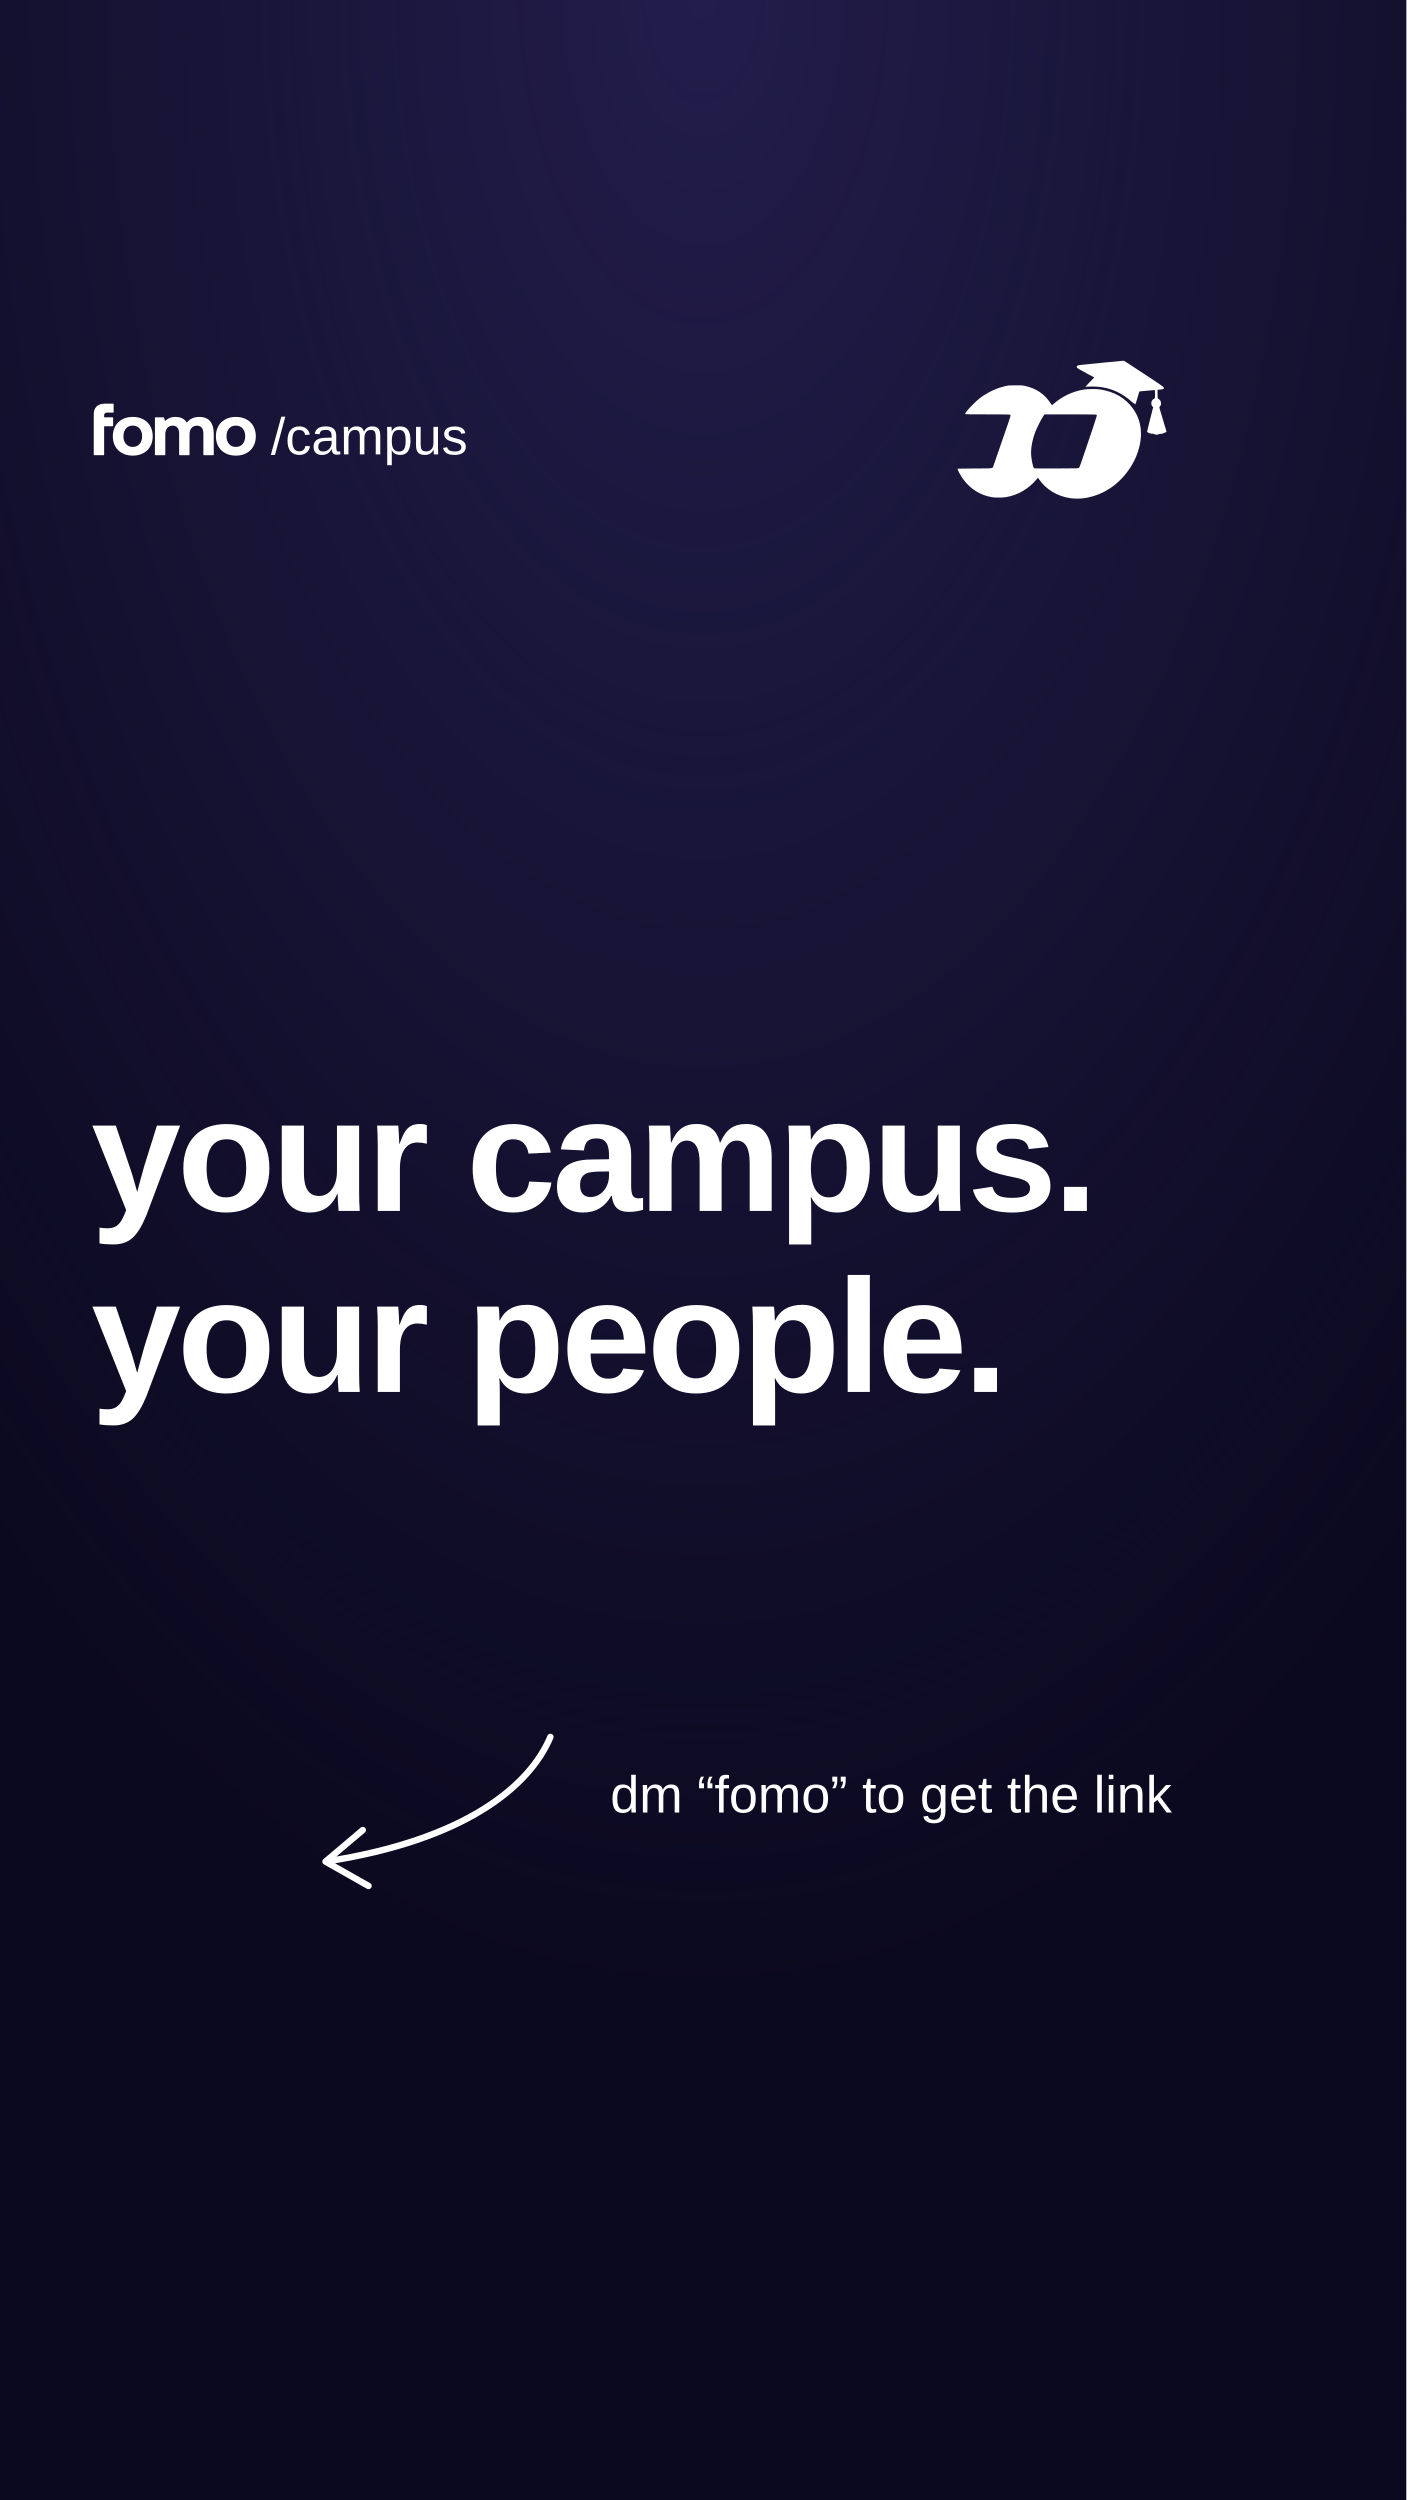
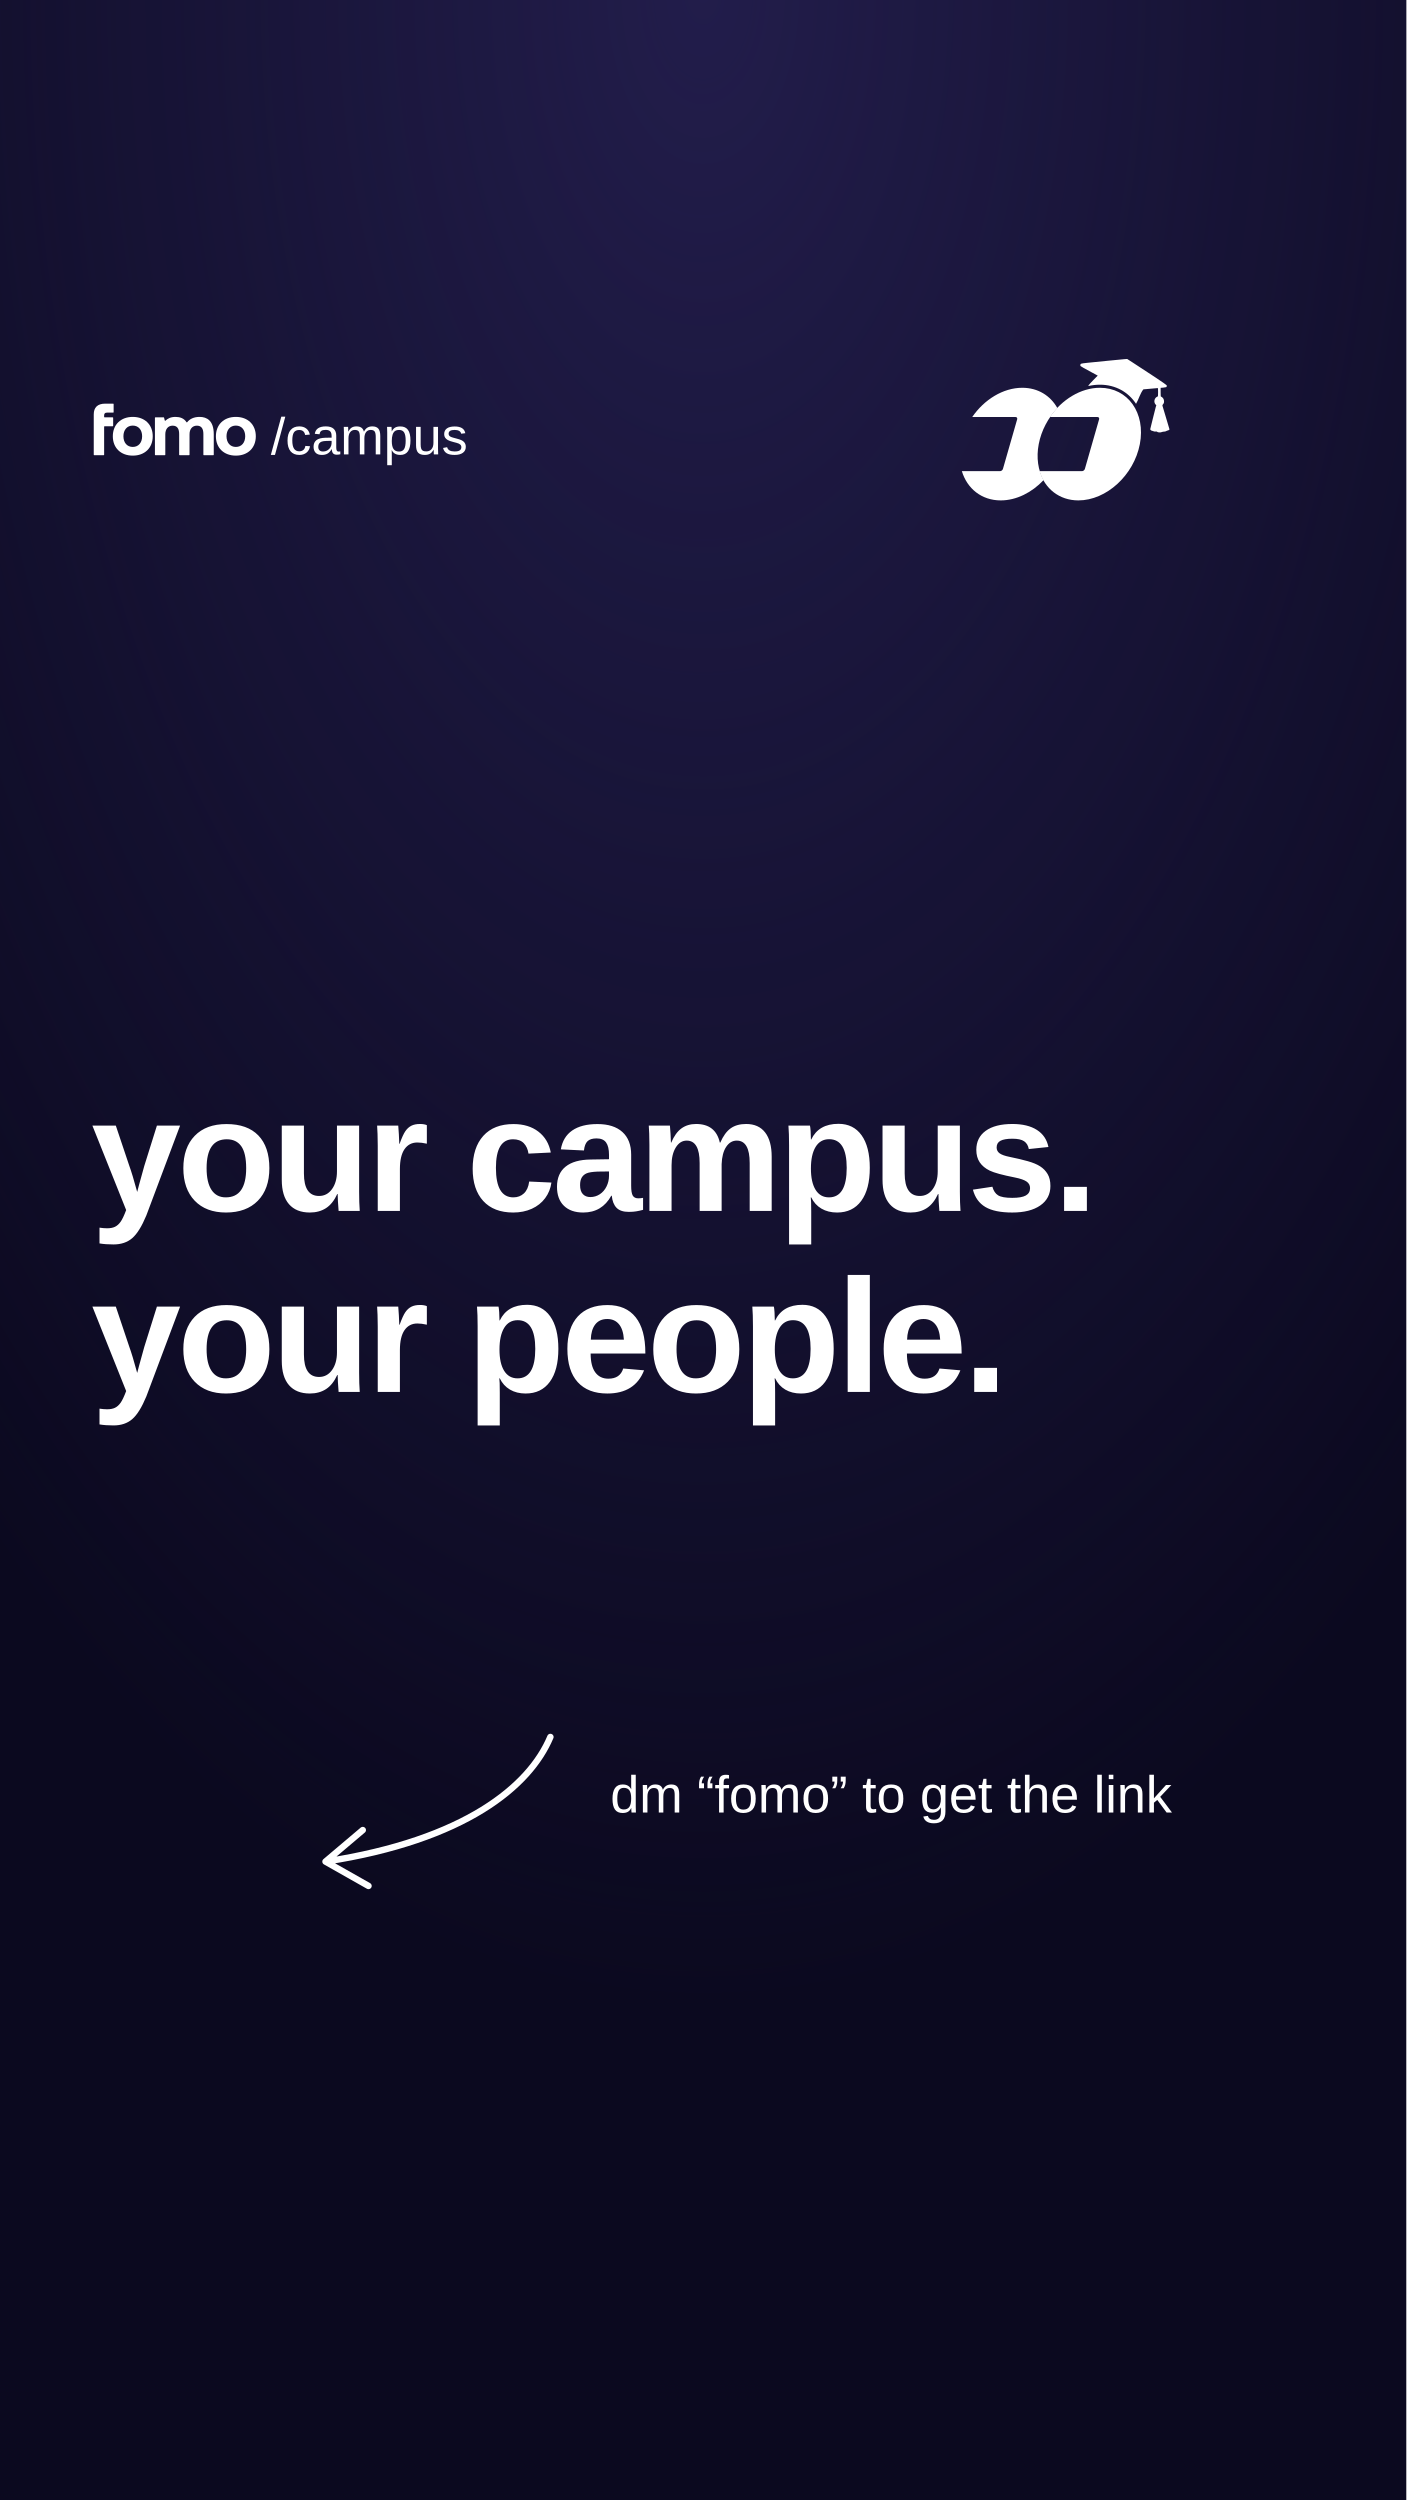
<svg xmlns="http://www.w3.org/2000/svg" xmlns:xlink="http://www.w3.org/1999/xlink" width="1080" height="1920" viewBox="0 0 1080 1920" role="img" aria-labelledby="title description">
  <defs>
    <style>text{font-family:Aeonik,Arial,sans-serif}</style>
-     <symbol id="fomo-campus-mark" viewBox="0 0 620 415">
-       <g fill="currentColor" fill-rule="evenodd" transform="translate(-240.190 -291.993) scale(0.815589)">
-         <path d="M704.000,851.489 C659.298,845.350 618.849,821.276 595.279,786.779 L590.531,779.831 L586.540,784.665 C558.138,819.063 520.232,841.118 477.500,848.109 C467.438,849.755 440.897,849.775 431.000,848.144 C390.066,841.399 356.287,820.720 330.727,786.759 C320.650,773.369 307.823,749.353 310.282,748.480 C310.952,748.242 338.147,747.924 370.715,747.774 C437.969,747.463 431.842,748.359 435.217,738.339 C436.299,735.128 440.265,723.725 444.030,713.000 C452.124,689.943 474.687,624.651 486.579,589.869 C491.210,576.322 495.000,564.542 495.000,563.691 C495.000,562.839 494.293,561.436 493.429,560.571 C492.027,559.170 483.541,559.000 415.051,559.000 C348.565,559.000 338.080,558.802 337.020,557.524 C336.010,556.307 336.975,554.517 342.549,547.274 C351.040,536.242 375.944,511.356 386.500,503.355 C415.124,481.659 446.747,466.787 479.000,459.852 C488.127,457.890 492.509,457.588 512.500,457.547 C533.032,457.505 536.614,457.749 545.881,459.824 C584.401,468.449 613.143,487.752 633.619,518.750 C636.617,523.288 639.264,527.000 639.501,527.000 C639.739,527.000 642.144,525.037 644.846,522.637 C674.311,496.467 711.276,478.895 750.500,472.411 C763.328,470.290 794.041,469.982 806.500,471.849 C856.836,479.392 895.899,501.942 921.968,538.507 C954.832,584.602 958.909,641.335 933.881,704.280 C919.198,741.207 891.383,778.611 859.500,804.302 C813.865,841.075 756.010,858.632 704.000,851.489 Z M733.852,745.500 C734.901,744.400 737.568,738.100 739.778,731.500 C741.988,724.900 748.839,704.875 755.003,687.000 C774.125,631.539 796.000,565.624 796.000,563.462 C796.000,562.328 795.460,560.860 794.800,560.200 C793.884,559.284 772.221,559.000 703.396,559.000 L613.193,559.000 L607.900,567.250 C600.996,578.011 590.163,598.929 584.528,612.379 C570.986,644.701 564.625,678.053 567.010,704.228 C568.643,722.141 573.768,744.378 576.815,746.768 C578.095,747.772 594.392,747.980 655.188,747.768 C730.463,747.505 731.982,747.461 733.852,745.500 Z M998.299,628.894 C996.539,628.385 994.824,627.524 994.489,626.982 C994.146,626.428 992.190,626.266 990.022,626.612 C987.410,627.030 985.121,626.708 982.929,625.615 C981.149,624.727 978.923,624.000 977.981,624.000 C975.197,624.000 970.787,619.991 971.523,618.130 C971.877,617.233 975.979,600.548 980.638,581.052 C985.297,561.556 989.956,543.106 990.991,540.052 L992.872,534.500 L990.500,532.000 C982.248,523.304 985.952,507.770 997.250,503.694 C998.807,503.132 999.000,501.464 999.000,488.531 C999.000,480.539 998.672,474.000 998.272,474.000 C995.946,474.000 949.957,478.091 947.317,478.533 C943.666,479.144 944.526,477.033 936.947,504.000 C934.088,514.175 931.444,522.838 931.072,523.252 C930.186,524.238 922.689,519.440 916.433,513.885 C885.904,486.771 853.740,470.988 815.991,464.599 C802.027,462.235 782.154,461.195 768.545,462.114 C761.969,462.559 756.404,462.737 756.178,462.511 C755.952,462.285 762.816,454.929 771.432,446.164 L787.096,430.229 L769.798,420.922 C739.352,404.542 727.553,397.893 726.782,396.682 C725.220,394.225 725.982,390.057 728.250,388.655 C729.634,387.800 738.967,386.442 752.500,385.127 C764.600,383.951 796.325,380.774 823.000,378.067 C849.675,375.360 875.775,372.844 881.000,372.477 L890.500,371.808 L909.000,383.723 C968.284,421.904 1027.749,461.663 1028.963,463.931 C1030.330,466.486 1029.516,469.662 1027.182,470.880 C1026.257,471.362 1021.562,472.077 1016.750,472.468 L1008.000,473.180 L1008.000,488.590 C1008.000,499.093 1008.349,504.000 1009.096,504.000 C1011.343,504.000 1016.111,508.296 1018.023,512.044 C1020.213,516.339 1020.635,523.898 1018.875,527.316 C1018.256,528.517 1016.830,530.510 1015.706,531.745 C1013.883,533.746 1013.790,534.397 1014.850,537.745 C1015.504,539.810 1021.252,559.030 1027.624,580.456 L1039.210,619.412 L1036.994,621.206 C1035.775,622.193 1033.954,623.000 1032.946,623.000 C1031.939,623.000 1029.564,623.915 1027.670,625.032 C1025.599,626.254 1022.684,627.005 1020.362,626.915 C1018.238,626.833 1014.700,627.473 1012.500,628.339 C1008.042,630.092 1003.110,630.285 998.299,628.894 Z" />
+     <symbol id="fomo-campus-mark" viewBox="8.462 10.242 96.553 66.399">
+       <g fill="currentColor">
+         <path d="M36.975 24.359C44.107 24.359 49.794 27.951 52.948 33.596C48.763 38.042 45.662 43.761 44.468 50C43.274 56.239 44.187 61.957 46.67 66.403C41.355 72.047 34.293 75.641 27.161 75.641C18.432 75.641 11.866 70.259 9.462 62.32H26.848C27.416 62.319 28.006 61.859 28.169 61.293L34.649 38.704C34.81 38.138 34.481 37.678 33.915 37.678H14.179C19.621 29.74 28.247 24.359 36.975 24.359Z" />
+         <path d="M72.329 24.359C85.078 24.359 93.216 35.837 90.506 49.999C87.797 64.16 75.265 75.641 62.515 75.641C53.786 75.641 47.22 70.259 44.816 62.32H64.154C64.722 62.319 65.313 61.859 65.476 61.293L71.954 38.704C72.116 38.138 71.788 37.678 71.221 37.678H49.532C54.974 29.74 63.6 24.359 72.329 24.359Z" />
+       </g>
+       <g fill="currentColor" fill-rule="evenodd" transform="translate(-30.72947 -36.96659) scale(0.1296604)">
+         <path d="M998.299,628.894 C996.539,628.385 994.824,627.524 994.489,626.982 C994.146,626.428 992.190,626.266 990.022,626.612 C987.410,627.030 985.121,626.708 982.929,625.615 C981.149,624.727 978.923,624.000 977.981,624.000 C975.197,624.000 970.787,619.991 971.523,618.130 C971.877,617.233 975.979,600.548 980.638,581.052 C985.297,561.556 989.956,543.106 990.991,540.052 L992.872,534.500 L990.500,532.000 C982.248,523.304 985.952,507.770 997.250,503.694 C998.807,503.132 999.000,501.464 999.000,488.531 C999.000,480.539 998.672,474.000 998.272,474.000 C995.946,474.000 949.957,478.091 947.317,478.533 C935.748,493.339 930.894,513.9 921.639,529.325 C914.891,519.031 907.019,509.67 898.139,501.427 C889.259,493.183 879.369,486.058 868.608,480.233 C857.847,474.409 846.214,469.886 833.866,466.827 C821.518,463.767 808.455,462.17 794.83,462.17 C780.958,462.17 767.158,463.824 753.624,466.942 C755.952,462.285 762.816,454.929 771.432,446.164 L787.096,430.229 L769.798,420.922 C739.352,404.542 727.553,397.893 726.782,396.682 C725.220,394.225 725.982,390.057 728.250,388.655 C729.634,387.800 738.967,386.442 752.500,385.127 C764.600,383.951 796.325,380.774 823.000,378.067 C849.675,375.360 875.775,372.844 881.000,372.477 L890.500,371.808 L909.000,383.723 C968.284,421.904 1027.749,461.663 1028.963,463.931 C1030.330,466.486 1029.516,469.662 1027.182,470.880 C1026.257,471.362 1021.562,472.077 1016.750,472.468 L1008.000,473.180 L1008.000,488.590 C1008.000,499.093 1008.349,504.000 1009.096,504.000 C1011.343,504.000 1016.111,508.296 1018.023,512.044 C1020.213,516.339 1020.635,523.898 1018.875,527.316 C1018.256,528.517 1016.830,530.510 1015.706,531.745 C1013.883,533.746 1013.790,534.397 1014.850,537.745 C1015.504,539.810 1021.252,559.030 1027.624,580.456 L1039.210,619.412 L1036.994,621.206 C1035.775,622.193 1033.954,623.000 1032.946,623.000 C1031.939,623.000 1029.564,623.915 1027.670,625.032 C1025.599,626.254 1022.684,627.005 1020.362,626.915 C1018.238,626.833 1014.700,627.473 1012.500,628.339 C1008.042,630.092 1003.110,630.285 998.299,628.894 Z" />
      </g>
    </symbol>
    <symbol id="fomo-wordmark" viewBox="0 0 352 113">
      <path d="M0.003 23.325C0.003 8.468 7.991 0 24.923 0H42.105C42.675 0 43.134 0.46 43.134 1.029V18.462C43.134 19.031 42.675 19.49 42.105 19.49H28.757C24.443 19.49 22.526 21.408 22.526 25.561V28.685C22.526 29.255 22.985 29.714 23.555 29.714H41.076C41.646 29.714 42.105 30.174 42.105 30.743V48.014C42.105 48.584 41.646 49.043 41.076 49.043H23.555C22.985 49.043 22.526 49.503 22.526 50.072V110.797C22.526 111.366 22.066 111.826 21.497 111.826H1.029C0.46 111.826 0 111.366 0 110.797V23.325H0.003Z" fill="currentColor" />
      <path d="M41.381 70.769C41.381 45.528 58.636 28.757 84.673 28.757C110.711 28.757 127.965 45.531 127.965 70.769C127.965 96.008 110.711 112.782 84.673 112.782C58.636 112.782 41.381 96.008 41.381 70.769ZM104.959 70.769C104.959 57.192 97.291 47.606 84.67 47.606C72.049 47.606 64.384 57.192 64.384 70.769C64.384 84.347 72.052 93.933 84.67 93.933C97.287 93.933 104.959 84.347 104.959 70.769Z" fill="currentColor" />
      <path d="M260.369 65.978V110.796C260.369 111.366 259.909 111.825 259.34 111.825H238.872C238.302 111.825 237.843 111.366 237.843 110.796V65.817C237.843 53.995 233.371 47.767 223.785 47.767C214.199 47.767 207.491 54.794 207.81 67.415V110.796C207.81 111.366 207.35 111.825 206.781 111.825H186.313C185.744 111.825 185.284 111.366 185.284 110.796V65.817C185.284 53.995 180.812 47.767 171.065 47.767C161.318 47.767 155.251 55.117 155.251 66.616V110.796C155.251 111.366 154.792 111.825 154.222 111.825H133.754C133.185 111.825 132.725 111.366 132.725 110.796V30.746C132.725 30.177 133.185 29.717 133.754 29.717H151.571C152.044 29.717 152.456 30.039 152.569 30.495L154.088 36.58C154.246 37.211 155.028 37.447 155.501 37.002C160.183 32.615 166.476 28.757 177.451 28.757C186.961 28.757 195.882 31.703 201.246 40.284C201.565 40.791 202.281 40.836 202.652 40.362C208.307 33.136 217.317 28.757 229.687 28.757C245.662 28.757 260.358 37.063 260.358 65.978H260.369Z" fill="currentColor" />
      <path d="M265.029 70.769C265.029 45.528 282.284 28.757 308.321 28.757C334.359 28.757 351.613 45.531 351.613 70.769C351.613 96.008 334.359 112.782 308.321 112.782C282.284 112.782 265.029 96.008 265.029 70.769ZM328.607 70.769C328.607 57.192 320.939 47.606 308.318 47.606C295.697 47.606 288.032 57.192 288.032 70.769C288.032 84.347 295.7 93.933 308.318 93.933C320.935 93.933 328.607 84.347 328.607 70.769Z" fill="currentColor" />
    </symbol>
    <radialGradient id="glow" cx=".5" cy="0" r=".8">
      <stop stop-color="#221D4B" />
      <stop offset="1" stop-color="#221D4B" stop-opacity="0" />
    </radialGradient>
  </defs>
  <g id="background">
    <rect width="1080" height="1920" fill="#0B091F" />
    <rect width="1080" height="1920" fill="url(#glow)" />
  </g>
  <g id="brand" color="#FFFFFF">
    <use href="#fomo-wordmark" xlink:href="#fomo-wordmark" x="72" y="310" width="124.6" height="40" />
    <text x="208" y="349" font-size="40" font-weight="500" fill="#FFFFFF">/campus</text>
-     <use href="#fomo-campus-mark" xlink:href="#fomo-campus-mark" x="732" y="274" width="167.3" height="112" />
+     <use href="#fomo-campus-mark" xlink:href="#fomo-campus-mark" x="737" y="274" width="162.9" height="112" />
  </g>
  <g id="editable-headline">
    <text x="70" y="930" font-size="124" font-weight="700" letter-spacing="-3" fill="#FFFFFF">your campus.</text>
    <text x="70" y="1069" font-size="124" font-weight="700" letter-spacing="-3" fill="#FFFFFF">your people.</text>
  </g>
  <g id="call-to-action">
    <text x="900" y="1392" font-size="40" font-weight="500" fill="#FFFFFF" text-anchor="end">dm “fomo” to get the link</text>
    <path id="cta-arrow" d="M157 0C142.5 34.5 97.5 72 0 87M26 65L0 87L30 104" transform="translate(250 1334) scale(1.1)" fill="none" stroke="#FFFFFF" stroke-width="4.5" stroke-linecap="round" stroke-linejoin="round" />
  </g>
</svg>
